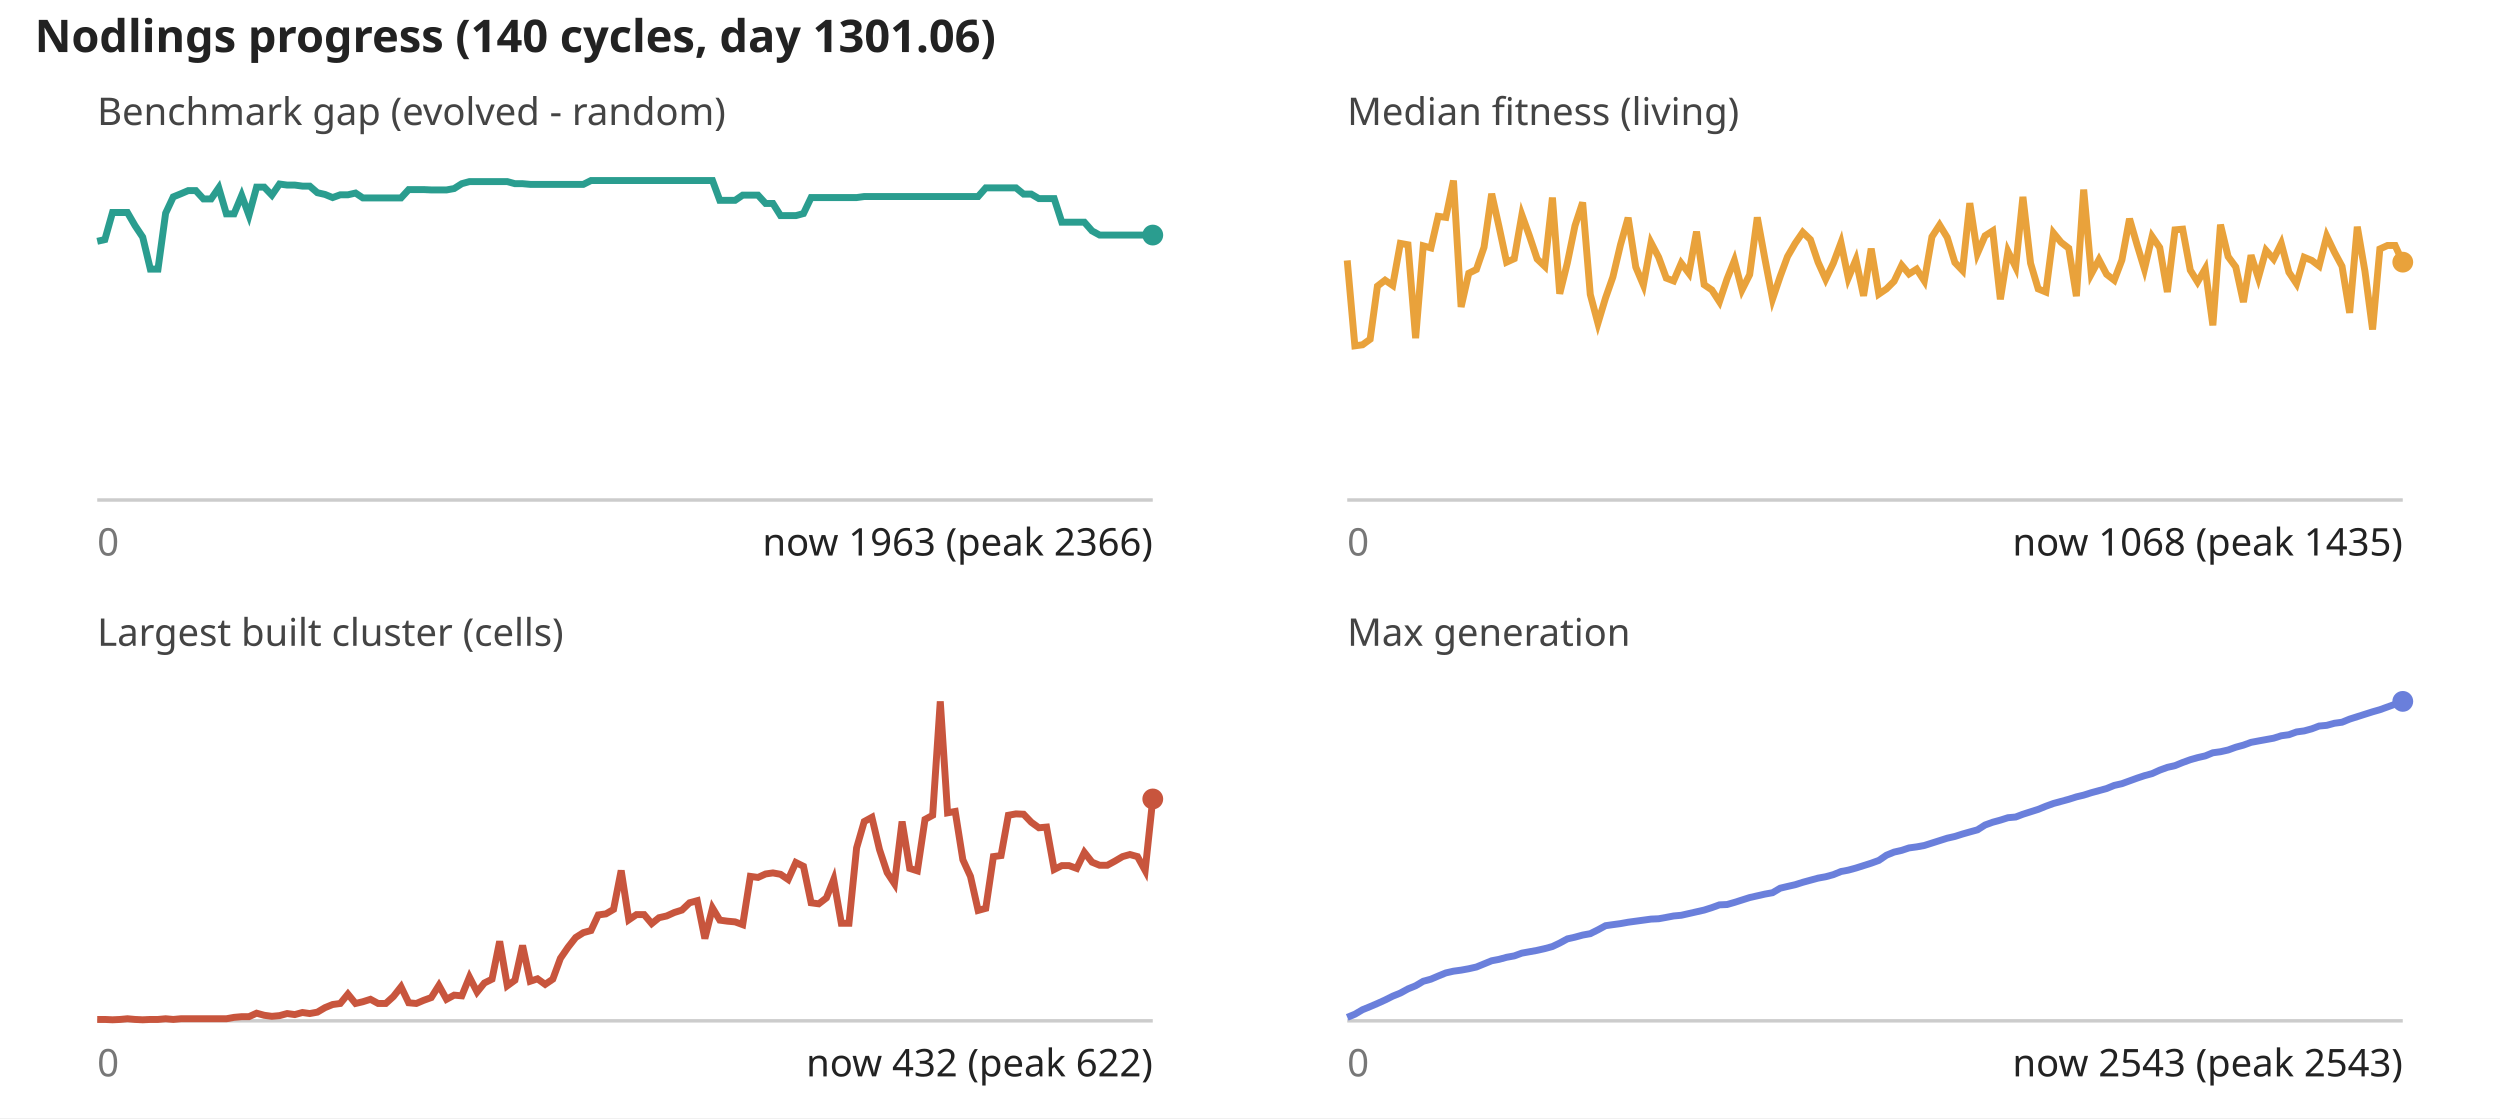
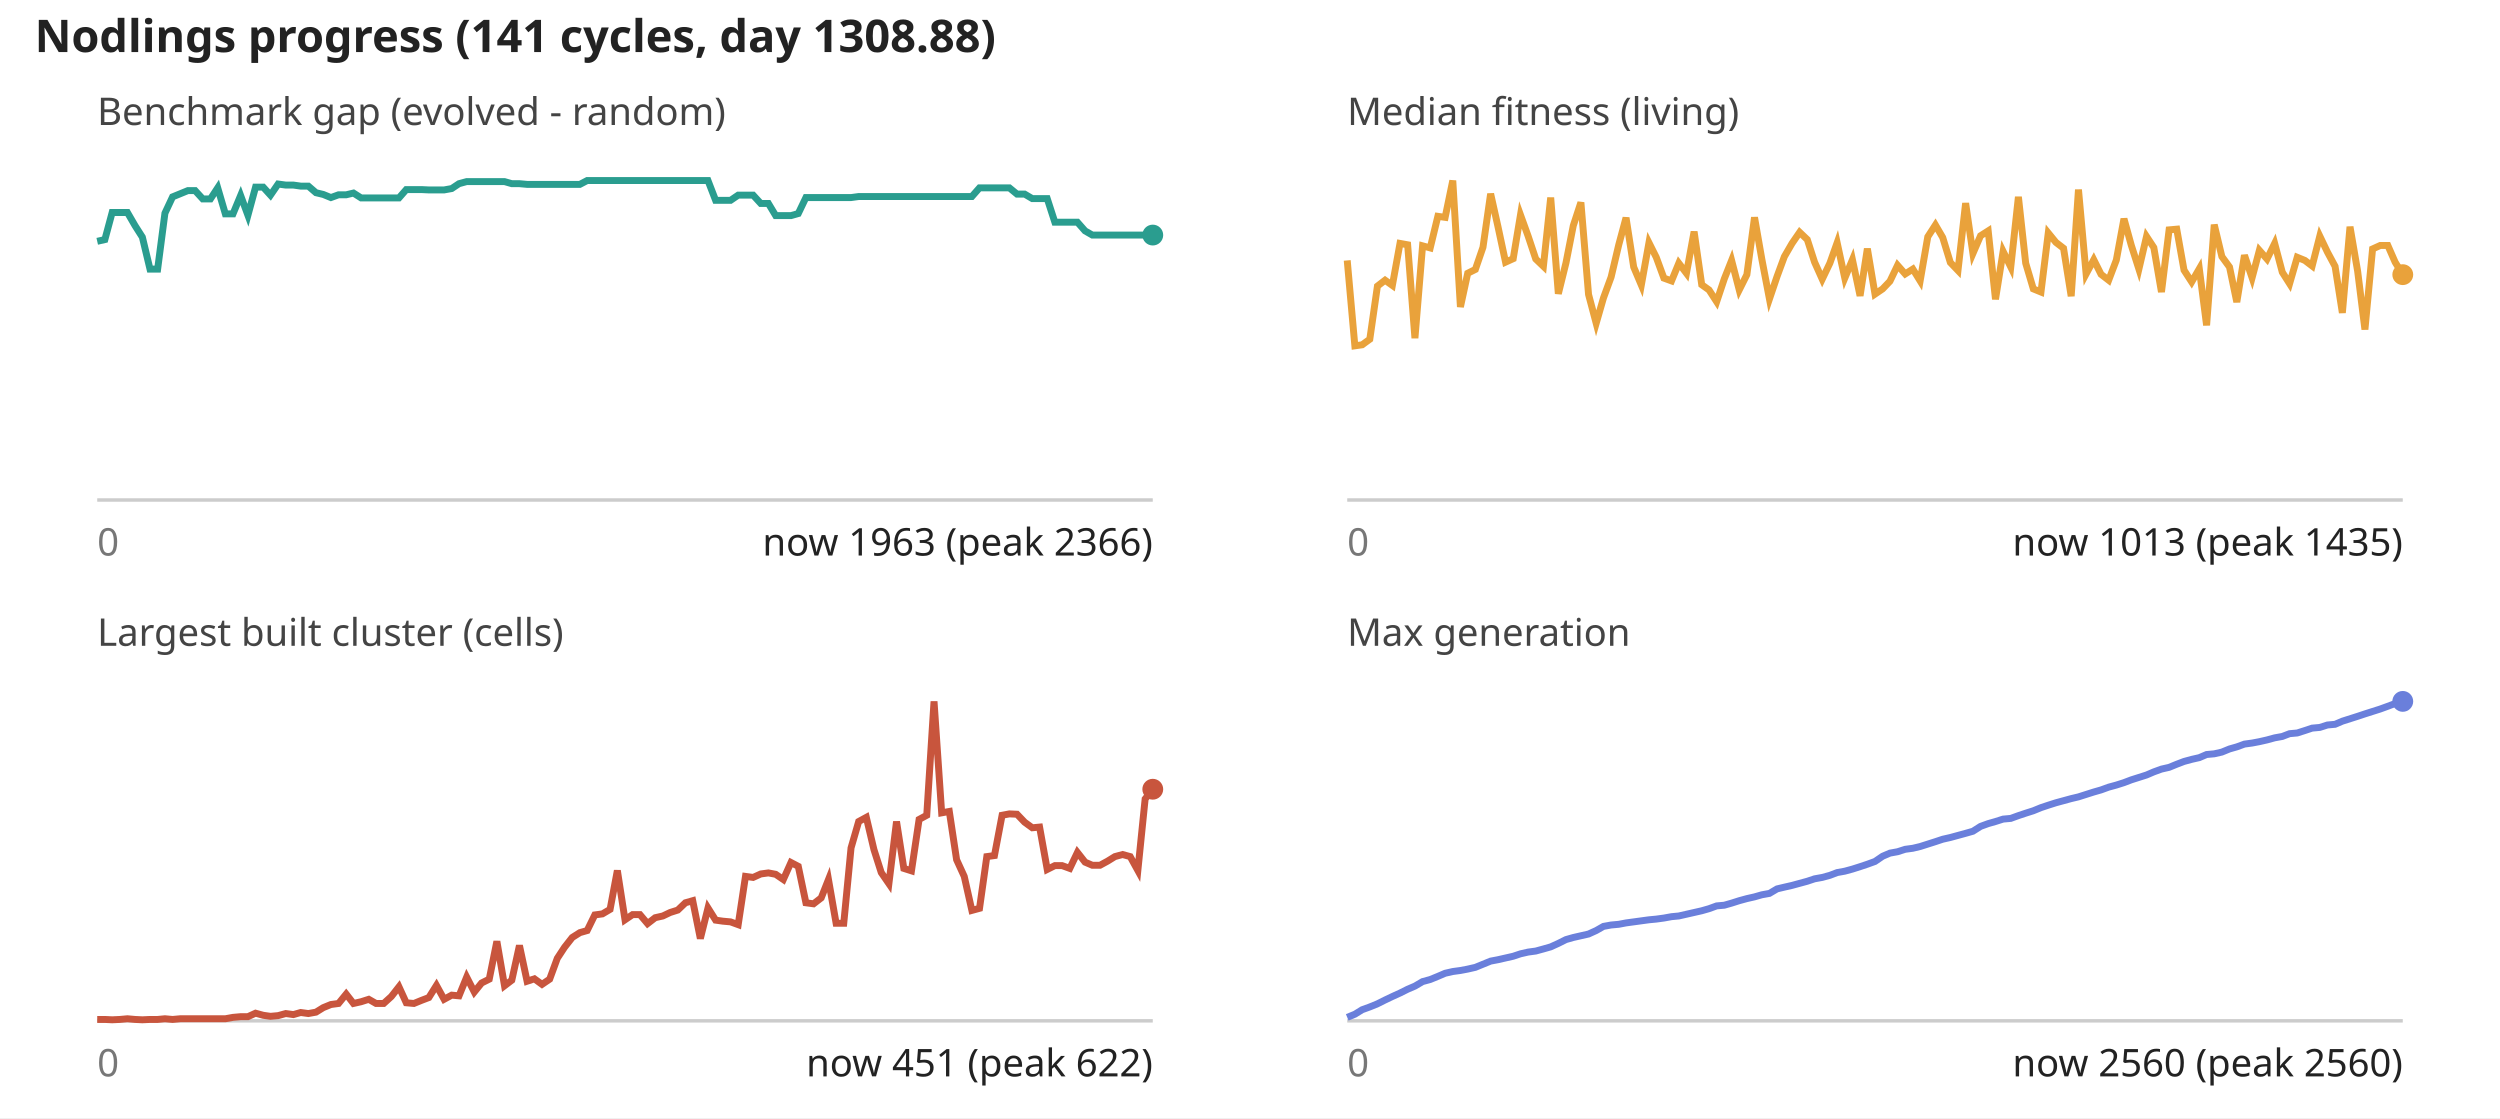
<svg xmlns="http://www.w3.org/2000/svg" viewBox="0 0 720 322" font-family="sans-serif" font-size="11">
  <rect width="100%" height="100%" fill="#fff" />
-   <text x="10" y="15" font-size="13" font-weight="bold" fill="#222">Nodlings progress (140 cycles, day 1301.06)</text>
+   <text x="10" y="15" font-size="13" font-weight="bold" fill="#222">Nodlings progress (141 cycles, day 1308.88)</text>
  <text x="28" y="36" fill="#444">Benchmark gap (evolved - random)</text>
  <line x1="28" y1="144" x2="332" y2="144" stroke="#ccc" />
-   <polyline fill="none" stroke="#2a9d8f" stroke-width="2" points="28.0,69.5 30.2,69.0 32.4,61.2 34.6,61.2 36.7,61.2 38.9,65.0 41.1,68.3 43.3,77.5 45.5,77.5 47.7,61.4 49.9,56.7 52.1,55.8 54.2,54.9 56.4,54.9 58.6,57.3 60.8,57.3 63.0,54.1 65.2,61.6 67.4,61.6 69.6,56.3 71.7,62.0 73.9,53.9 76.1,53.9 78.3,56.2 80.5,53.0 82.7,53.3 84.9,53.3 87.1,53.6 89.2,53.6 91.4,55.5 93.6,56.0 95.8,56.9 98.0,56.1 100.2,56.1 102.4,55.6 104.5,57.0 106.7,57.0 108.9,57.0 111.1,57.0 113.3,57.0 115.5,57.0 117.7,54.6 119.9,54.6 122.0,54.6 124.2,54.7 126.4,54.7 128.6,54.7 130.8,54.3 133.0,52.9 135.2,52.3 137.4,52.3 139.5,52.3 141.7,52.3 143.9,52.3 146.1,52.3 148.3,52.9 150.5,52.9 152.7,53.1 154.8,53.1 157.0,53.1 159.2,53.1 161.4,53.1 163.6,53.1 165.8,53.1 168.0,53.1 170.2,52.0 172.3,52.0 174.5,52.0 176.7,52.0 178.9,52.0 181.1,52.0 183.3,52.0 185.5,52.0 187.7,52.0 189.8,52.0 192.0,52.0 194.2,52.0 196.4,52.0 198.6,52.0 200.8,52.0 203.0,52.0 205.2,52.0 207.3,57.7 209.5,57.7 211.7,57.7 213.9,56.2 216.1,56.2 218.3,56.2 220.5,58.6 222.6,58.6 224.8,62.1 227.0,62.1 229.2,62.1 231.4,61.5 233.6,56.9 235.8,56.9 238.0,56.9 240.1,56.9 242.3,56.9 244.5,56.9 246.7,56.9 248.9,56.6 251.1,56.6 253.3,56.6 255.5,56.6 257.6,56.6 259.8,56.6 262.0,56.6 264.2,56.6 266.4,56.6 268.6,56.6 270.8,56.6 272.9,56.6 275.1,56.6 277.3,56.6 279.5,56.6 281.7,56.6 283.9,54.1 286.1,54.1 288.3,54.1 290.4,54.1 292.6,54.1 294.8,55.9 297.0,55.9 299.2,57.2 301.4,57.2 303.6,57.2 305.8,64.0 307.9,64.0 310.1,64.0 312.3,64.0 314.5,66.5 316.7,67.7 318.9,67.7 321.1,67.7 323.3,67.7 325.4,67.7 327.6,67.7 329.8,67.7 332.0,67.7" />
+   <polyline fill="none" stroke="#2a9d8f" stroke-width="2" points="28.0,69.5 30.2,69.0 32.3,61.2 34.5,61.2 36.7,61.2 38.9,65.0 41.0,68.3 43.2,77.5 45.4,77.5 47.5,61.4 49.7,56.7 51.9,55.8 54.1,54.9 56.2,54.9 58.4,57.3 60.6,57.3 62.7,54.1 64.9,61.6 67.1,61.6 69.3,56.3 71.4,62.0 73.6,53.9 75.8,53.9 77.9,56.2 80.1,53.0 82.3,53.3 84.5,53.3 86.6,53.6 88.8,53.6 91.0,55.5 93.1,56.0 95.3,56.9 97.5,56.1 99.7,56.1 101.8,55.6 104.0,57.0 106.2,57.0 108.3,57.0 110.5,57.0 112.7,57.0 114.9,57.0 117.0,54.6 119.2,54.6 121.4,54.6 123.5,54.7 125.7,54.7 127.9,54.7 130.1,54.3 132.2,52.9 134.4,52.3 136.6,52.3 138.7,52.3 140.9,52.3 143.1,52.3 145.3,52.3 147.4,52.9 149.6,52.9 151.8,53.1 153.9,53.1 156.1,53.1 158.3,53.1 160.5,53.1 162.6,53.1 164.8,53.1 167.0,53.1 169.1,52.0 171.3,52.0 173.5,52.0 175.7,52.0 177.8,52.0 180.0,52.0 182.2,52.0 184.3,52.0 186.5,52.0 188.7,52.0 190.9,52.0 193.0,52.0 195.2,52.0 197.4,52.0 199.5,52.0 201.7,52.0 203.9,52.0 206.1,57.7 208.2,57.7 210.4,57.7 212.6,56.2 214.7,56.2 216.9,56.2 219.1,58.6 221.3,58.6 223.4,62.1 225.6,62.1 227.8,62.1 229.9,61.5 232.1,56.9 234.3,56.9 236.5,56.9 238.6,56.9 240.8,56.9 243.0,56.9 245.1,56.9 247.3,56.6 249.5,56.6 251.7,56.6 253.8,56.6 256.0,56.6 258.2,56.6 260.3,56.6 262.5,56.6 264.7,56.6 266.9,56.6 269.0,56.6 271.2,56.6 273.4,56.6 275.5,56.6 277.7,56.6 279.9,56.6 282.1,54.1 284.2,54.1 286.4,54.1 288.6,54.1 290.7,54.1 292.9,55.9 295.1,55.9 297.3,57.2 299.4,57.2 301.6,57.2 303.8,64.0 305.9,64.0 308.1,64.0 310.3,64.0 312.5,66.5 314.6,67.7 316.8,67.7 319.0,67.7 321.1,67.7 323.3,67.7 325.5,67.7 327.7,67.7 329.8,67.7 332.0,67.7" />
  <circle cx="332.0" cy="67.7" r="3" fill="#2a9d8f" />
  <text x="28" y="160" fill="#777">0</text>
  <text x="332" y="160" text-anchor="end" fill="#222">now 1963 (peak 2366)</text>
  <text x="388" y="36" fill="#444">Median fitness (living)</text>
  <line x1="388" y1="144" x2="692" y2="144" stroke="#ccc" />
-   <polyline fill="none" stroke="#e9a23b" stroke-width="2" points="388.0,75.0 390.2,99.6 392.4,99.3 394.6,97.7 396.7,82.4 398.9,80.7 401.1,82.2 403.3,70.1 405.5,70.5 407.7,97.4 409.9,70.8 412.1,71.4 414.2,62.3 416.4,62.6 418.6,52.0 420.8,88.4 423.0,78.7 425.2,77.6 427.4,71.2 429.6,55.8 431.7,65.2 433.9,75.5 436.1,74.5 438.3,61.9 440.5,68.0 442.7,74.6 444.9,76.7 447.1,56.9 449.2,84.6 451.4,75.7 453.6,65.0 455.8,58.3 458.0,84.8 460.2,93.1 462.4,85.8 464.5,79.8 466.7,70.5 468.9,62.7 471.1,76.9 473.3,82.1 475.5,69.9 477.7,74.1 479.9,80.1 482.0,80.9 484.2,75.8 486.4,78.7 488.6,66.7 490.8,82.0 493.0,83.5 495.2,86.9 497.4,80.3 499.5,75.0 501.7,83.5 503.9,79.1 506.1,62.6 508.3,74.6 510.5,86.1 512.7,79.6 514.8,73.9 517.0,70.1 519.2,66.9 521.4,69.0 523.6,75.5 525.8,80.4 528.0,75.8 530.2,69.9 532.3,80.1 534.5,74.8 536.7,85.2 538.9,71.6 541.1,84.7 543.3,83.2 545.5,81.0 547.7,76.4 549.8,78.9 552.0,77.5 554.2,80.9 556.4,68.2 558.6,64.8 560.8,68.4 563.0,75.6 565.2,77.9 567.3,58.5 569.5,73.0 571.7,67.9 573.9,66.5 576.1,86.2 578.3,72.4 580.5,76.9 582.6,56.7 584.8,75.8 587.0,83.2 589.2,84.1 591.4,67.1 593.6,69.8 595.8,71.5 598.0,85.3 600.1,54.6 602.3,78.9 604.5,74.8 606.7,79.0 608.9,80.7 611.1,74.9 613.3,63.0 615.5,70.6 617.6,77.5 619.8,68.1 622.0,71.3 624.2,84.1 626.4,66.2 628.6,66.0 630.8,77.8 632.9,81.2 635.1,77.4 637.3,93.7 639.5,64.7 641.7,73.9 643.9,76.9 646.1,87.0 648.3,73.5 650.4,80.0 652.6,72.1 654.8,74.6 657.0,70.1 659.2,78.4 661.4,81.7 663.6,74.1 665.8,75.0 667.9,76.6 670.1,68.0 672.3,72.6 674.5,76.7 676.7,90.1 678.9,65.3 681.1,78.1 683.3,94.9 685.4,71.7 687.6,70.7 689.8,70.7 692.0,75.5" />
-   <circle cx="692.0" cy="75.5" r="3" fill="#e9a23b" />
+   <polyline fill="none" stroke="#e9a23b" stroke-width="2" points="388.0,75.0 390.2,99.6 392.3,99.3 394.5,97.7 396.7,82.4 398.9,80.7 401.0,82.2 403.2,70.1 405.4,70.5 407.5,97.4 409.7,70.8 411.9,71.4 414.1,62.3 416.2,62.6 418.4,52.0 420.6,88.4 422.7,78.7 424.9,77.6 427.1,71.2 429.3,55.8 431.4,65.2 433.6,75.5 435.8,74.5 437.9,61.9 440.1,68.0 442.3,74.6 444.5,76.7 446.6,56.9 448.8,84.6 451.0,75.7 453.1,65.0 455.3,58.3 457.5,84.8 459.7,93.1 461.8,85.8 464.0,79.8 466.2,70.5 468.3,62.7 470.5,76.9 472.7,82.1 474.9,69.9 477.0,74.1 479.2,80.1 481.4,80.9 483.5,75.8 485.7,78.7 487.9,66.7 490.1,82.0 492.2,83.5 494.4,86.9 496.6,80.3 498.7,75.0 500.9,83.5 503.1,79.1 505.3,62.6 507.4,74.6 509.6,86.1 511.8,79.6 513.9,73.9 516.1,70.1 518.3,66.9 520.5,69.0 522.6,75.5 524.8,80.4 527.0,75.8 529.1,69.9 531.3,80.1 533.5,74.8 535.7,85.2 537.8,71.6 540.0,84.7 542.2,83.2 544.3,81.0 546.5,76.4 548.7,78.9 550.9,77.5 553.0,80.9 555.2,68.2 557.4,64.8 559.5,68.4 561.7,75.6 563.9,77.9 566.1,58.5 568.2,73.0 570.4,67.9 572.6,66.5 574.7,86.2 576.9,72.4 579.1,76.9 581.3,56.7 583.4,75.8 585.6,83.2 587.8,84.1 589.9,67.1 592.1,69.8 594.3,71.5 596.5,85.3 598.6,54.6 600.8,78.9 603.0,74.8 605.1,79.0 607.3,80.7 609.5,74.9 611.7,63.0 613.8,70.6 616.0,77.5 618.2,68.1 620.3,71.3 622.5,84.1 624.7,66.2 626.9,66.0 629.0,77.8 631.2,81.2 633.4,77.4 635.5,93.7 637.7,64.7 639.9,73.9 642.1,76.9 644.2,87.0 646.4,73.5 648.6,80.0 650.7,72.1 652.9,74.6 655.1,70.1 657.3,78.4 659.4,81.7 661.6,74.1 663.8,75.0 665.9,76.6 668.1,68.0 670.3,72.6 672.5,76.7 674.6,90.1 676.8,65.3 679.0,78.1 681.1,94.9 683.3,71.7 685.5,70.7 687.7,70.7 689.8,75.5 692.0,79.1" />
+   <circle cx="692.0" cy="79.1" r="3" fill="#e9a23b" />
  <text x="388" y="160" fill="#777">0</text>
-   <text x="692" y="160" text-anchor="end" fill="#222">now 1068 (peak 1435)</text>
+   <text x="692" y="160" text-anchor="end" fill="#222">now 1013 (peak 1435)</text>
  <text x="28" y="186" fill="#444">Largest built cluster (cells)</text>
  <line x1="28" y1="294" x2="332" y2="294" stroke="#ccc" />
-   <polyline fill="none" stroke="#c8553d" stroke-width="2" points="28.0,293.6 30.2,293.6 32.4,293.7 34.6,293.6 36.7,293.4 38.9,293.6 41.1,293.7 43.3,293.6 45.5,293.6 47.7,293.4 49.9,293.6 52.1,293.4 54.2,293.4 56.4,293.4 58.6,293.4 60.8,293.4 63.0,293.4 65.2,293.4 67.4,293.0 69.6,292.8 71.7,292.8 73.9,291.8 76.1,292.4 78.3,292.7 80.5,292.5 82.7,291.9 84.9,292.2 87.1,291.6 89.2,291.9 91.4,291.5 93.6,290.2 95.8,289.3 98.0,289.0 100.2,286.3 102.4,289.0 104.5,288.5 106.7,287.8 108.9,289.0 111.1,289.0 113.3,287.0 115.5,284.2 117.7,288.8 119.9,289.0 122.0,288.1 124.2,287.3 126.4,283.8 128.6,287.8 130.8,286.6 133.0,286.8 135.2,281.4 137.4,285.7 139.5,283.1 141.7,282.0 143.9,271.1 146.1,283.9 148.3,282.3 150.5,272.3 152.7,282.6 154.8,281.9 157.0,283.5 159.2,282.0 161.4,276.0 163.6,272.8 165.8,270.0 168.0,268.6 170.2,268.0 172.3,263.5 174.5,263.2 176.7,261.9 178.9,250.7 181.1,264.9 183.3,263.4 185.5,263.4 187.7,266.0 189.8,264.3 192.0,263.8 194.2,262.8 196.4,262.1 198.6,260.0 200.8,259.4 203.0,270.3 205.2,261.5 207.3,265.0 209.5,265.3 211.7,265.5 213.9,266.3 216.1,252.4 218.3,252.7 220.5,251.7 222.6,251.4 224.8,251.8 227.0,253.3 229.2,248.4 231.4,249.5 233.6,260.0 235.8,260.3 238.0,258.6 240.1,253.3 242.3,265.9 244.5,265.9 246.7,244.2 248.9,236.6 251.1,235.4 253.3,244.7 255.5,251.3 257.6,254.5 259.8,236.6 262.0,250.1 264.2,250.8 266.4,236.0 268.6,234.8 270.8,202.0 272.9,234.1 275.1,233.7 277.3,247.6 279.5,252.4 281.7,262.2 283.9,261.6 286.1,246.7 288.3,246.4 290.4,234.8 292.6,234.4 294.8,234.5 297.0,236.8 299.2,238.4 301.4,238.2 303.6,250.4 305.8,249.3 307.9,249.3 310.1,250.1 312.3,245.5 314.5,248.3 316.7,249.2 318.9,249.2 321.1,248.0 323.3,246.7 325.4,246.1 327.6,246.7 329.8,250.7 332.0,230.1" />
-   <circle cx="332.0" cy="230.1" r="3" fill="#c8553d" />
+   <polyline fill="none" stroke="#c8553d" stroke-width="2" points="28.0,293.6 30.2,293.6 32.3,293.7 34.5,293.6 36.7,293.4 38.9,293.6 41.0,293.7 43.2,293.6 45.4,293.6 47.5,293.4 49.7,293.6 51.9,293.4 54.1,293.4 56.2,293.4 58.4,293.4 60.6,293.4 62.7,293.4 64.9,293.4 67.1,293.0 69.3,292.8 71.4,292.8 73.6,291.8 75.8,292.4 77.9,292.7 80.1,292.5 82.3,291.9 84.5,292.2 86.6,291.6 88.8,291.9 91.0,291.5 93.1,290.2 95.3,289.3 97.5,289.0 99.7,286.3 101.8,289.0 104.0,288.5 106.2,287.8 108.3,289.0 110.5,289.0 112.7,287.0 114.9,284.2 117.0,288.8 119.2,289.0 121.4,288.1 123.5,287.3 125.7,283.8 127.9,287.8 130.1,286.6 132.2,286.8 134.4,281.4 136.6,285.7 138.7,283.1 140.9,282.0 143.1,271.1 145.3,283.9 147.4,282.3 149.6,272.3 151.8,282.6 153.9,281.9 156.1,283.5 158.3,282.0 160.5,276.0 162.6,272.8 164.8,270.0 167.0,268.6 169.1,268.0 171.3,263.5 173.5,263.2 175.7,261.9 177.8,250.7 180.0,264.9 182.2,263.4 184.3,263.4 186.5,266.0 188.7,264.3 190.9,263.8 193.0,262.8 195.2,262.1 197.4,260.0 199.5,259.4 201.7,270.3 203.9,261.5 206.1,265.0 208.2,265.3 210.4,265.5 212.6,266.3 214.7,252.4 216.9,252.7 219.1,251.7 221.3,251.4 223.4,251.8 225.6,253.3 227.8,248.4 229.9,249.5 232.1,260.0 234.3,260.3 236.5,258.6 238.6,253.3 240.8,265.9 243.0,265.9 245.1,244.2 247.3,236.6 249.5,235.4 251.7,244.7 253.8,251.3 256.0,254.5 258.2,236.6 260.3,250.1 262.5,250.8 264.7,236.0 266.9,234.8 269.0,202.0 271.2,234.1 273.4,233.7 275.5,247.6 277.7,252.4 279.9,262.2 282.1,261.6 284.2,246.7 286.4,246.4 288.6,234.8 290.7,234.4 292.9,234.5 295.1,236.8 297.3,238.4 299.4,238.2 301.6,250.4 303.8,249.3 305.9,249.3 308.1,250.1 310.3,245.5 312.5,248.3 314.6,249.2 316.8,249.2 319.0,248.0 321.1,246.7 323.3,246.1 325.5,246.7 327.7,250.7 329.8,230.1 332.0,227.3" />
+   <circle cx="332.0" cy="227.3" r="3" fill="#c8553d" />
  <text x="28" y="310" fill="#777">0</text>
-   <text x="332" y="310" text-anchor="end" fill="#222">now 432 (peak 622)</text>
+   <text x="332" y="310" text-anchor="end" fill="#222">now 451 (peak 622)</text>
  <text x="388" y="186" fill="#444">Max generation</text>
  <line x1="388" y1="294" x2="692" y2="294" stroke="#ccc" />
-   <polyline fill="none" stroke="#6a7fdb" stroke-width="2" points="388.0,293.0 390.2,292.1 392.4,290.8 394.6,289.9 396.7,289.0 398.9,288.0 401.1,286.9 403.3,286.0 405.5,284.8 407.7,283.9 409.9,282.6 412.1,282.0 414.2,281.1 416.4,280.2 418.6,279.7 420.8,279.4 423.0,279.0 425.2,278.5 427.4,277.6 429.6,276.7 431.7,276.3 433.9,275.7 436.1,275.3 438.3,274.5 440.5,274.1 442.7,273.7 444.9,273.2 447.1,272.6 449.2,271.6 451.4,270.4 453.6,269.9 455.8,269.3 458.0,268.9 460.2,267.8 462.4,266.6 464.5,266.3 466.7,266.0 468.9,265.6 471.1,265.3 473.3,265.0 475.5,264.7 477.7,264.6 479.9,264.2 482.0,263.8 484.2,263.6 486.4,263.1 488.6,262.6 490.8,262.1 493.0,261.4 495.2,260.6 497.4,260.5 499.5,259.9 501.7,259.2 503.9,258.5 506.1,258.0 508.3,257.5 510.5,257.1 512.7,255.8 514.8,255.3 517.0,254.8 519.2,254.1 521.4,253.5 523.6,252.9 525.8,252.5 528.0,251.9 530.2,251.0 532.3,250.6 534.5,250.0 536.7,249.3 538.9,248.6 541.1,247.8 543.3,246.3 545.5,245.4 547.7,244.9 549.8,244.2 552.0,243.9 554.2,243.5 556.4,242.8 558.6,242.1 560.8,241.4 563.0,240.9 565.2,240.2 567.3,239.6 569.5,239.0 571.7,237.6 573.9,236.8 576.1,236.2 578.3,235.5 580.5,235.3 582.6,234.5 584.8,233.8 587.0,233.1 589.2,232.2 591.4,231.4 593.6,230.8 595.8,230.2 598.0,229.5 600.1,229.0 602.3,228.3 604.5,227.7 606.7,227.1 608.9,226.2 611.1,225.7 613.3,224.9 615.5,224.1 617.6,223.4 619.8,222.8 622.0,221.8 624.2,221.0 626.4,220.5 628.6,219.6 630.8,218.8 632.9,218.2 635.1,217.7 637.3,216.8 639.5,216.5 641.7,216.0 643.9,215.2 646.1,214.6 648.3,213.8 650.4,213.4 652.6,213.0 654.8,212.6 657.0,211.9 659.2,211.6 661.4,210.8 663.6,210.5 665.8,209.9 667.9,209.1 670.1,208.9 672.3,208.3 674.5,208.0 676.7,207.1 678.9,206.4 681.1,205.7 683.3,205.0 685.4,204.4 687.6,203.6 689.8,202.8 692.0,202.0" />
+   <polyline fill="none" stroke="#6a7fdb" stroke-width="2" points="388.0,293.0 390.2,292.1 392.3,290.8 394.5,290.0 396.7,289.1 398.9,288.0 401.0,287.0 403.2,286.0 405.4,284.9 407.5,284.0 409.7,282.7 411.9,282.1 414.1,281.2 416.2,280.3 418.4,279.8 420.6,279.5 422.7,279.1 424.9,278.6 427.1,277.7 429.3,276.8 431.4,276.4 433.6,275.9 435.8,275.4 437.9,274.7 440.1,274.2 442.3,273.9 444.5,273.3 446.6,272.7 448.8,271.7 451.0,270.6 453.1,270.0 455.3,269.5 457.5,269.0 459.7,268.0 461.8,266.8 464.0,266.4 466.2,266.2 468.3,265.8 470.5,265.5 472.7,265.2 474.9,264.9 477.0,264.7 479.2,264.4 481.4,264.0 483.5,263.8 485.7,263.3 487.9,262.8 490.1,262.3 492.2,261.7 494.4,260.9 496.6,260.7 498.7,260.1 500.9,259.4 503.1,258.8 505.3,258.3 507.4,257.7 509.6,257.3 511.8,256.0 513.9,255.5 516.1,255.0 518.3,254.4 520.5,253.8 522.6,253.1 524.8,252.7 527.0,252.1 529.1,251.3 531.3,250.9 533.5,250.3 535.7,249.6 537.8,248.9 540.0,248.1 542.2,246.6 544.3,245.7 546.5,245.3 548.7,244.6 550.9,244.3 553.0,243.8 555.2,243.1 557.4,242.4 559.5,241.7 561.7,241.2 563.9,240.6 566.1,240.0 568.2,239.4 570.4,238.0 572.6,237.2 574.7,236.6 576.9,235.9 579.1,235.7 581.3,234.9 583.4,234.2 585.6,233.5 587.8,232.6 589.9,231.9 592.1,231.2 594.3,230.6 596.5,230.0 598.6,229.5 600.8,228.8 603.0,228.1 605.1,227.5 607.3,226.7 609.5,226.1 611.7,225.4 613.8,224.6 616.0,223.9 618.2,223.2 620.3,222.3 622.5,221.5 624.7,221.0 626.9,220.1 629.0,219.3 631.2,218.7 633.4,218.2 635.5,217.3 637.7,217.1 639.9,216.6 642.1,215.7 644.2,215.1 646.4,214.3 648.6,214.0 650.7,213.6 652.9,213.1 655.1,212.5 657.3,212.1 659.4,211.3 661.6,211.1 663.8,210.4 665.9,209.7 668.1,209.5 670.3,208.8 672.5,208.6 674.6,207.7 676.8,207.0 679.0,206.3 681.1,205.6 683.3,204.9 685.5,204.2 687.7,203.4 689.8,202.6 692.0,202.0" />
  <circle cx="692.0" cy="202.0" r="3" fill="#6a7fdb" />
  <text x="388" y="310" fill="#777">0</text>
-   <text x="692" y="310" text-anchor="end" fill="#222">now 2543 (peak 2543)</text>
+   <text x="692" y="310" text-anchor="end" fill="#222">now 2560 (peak 2560)</text>
</svg>
